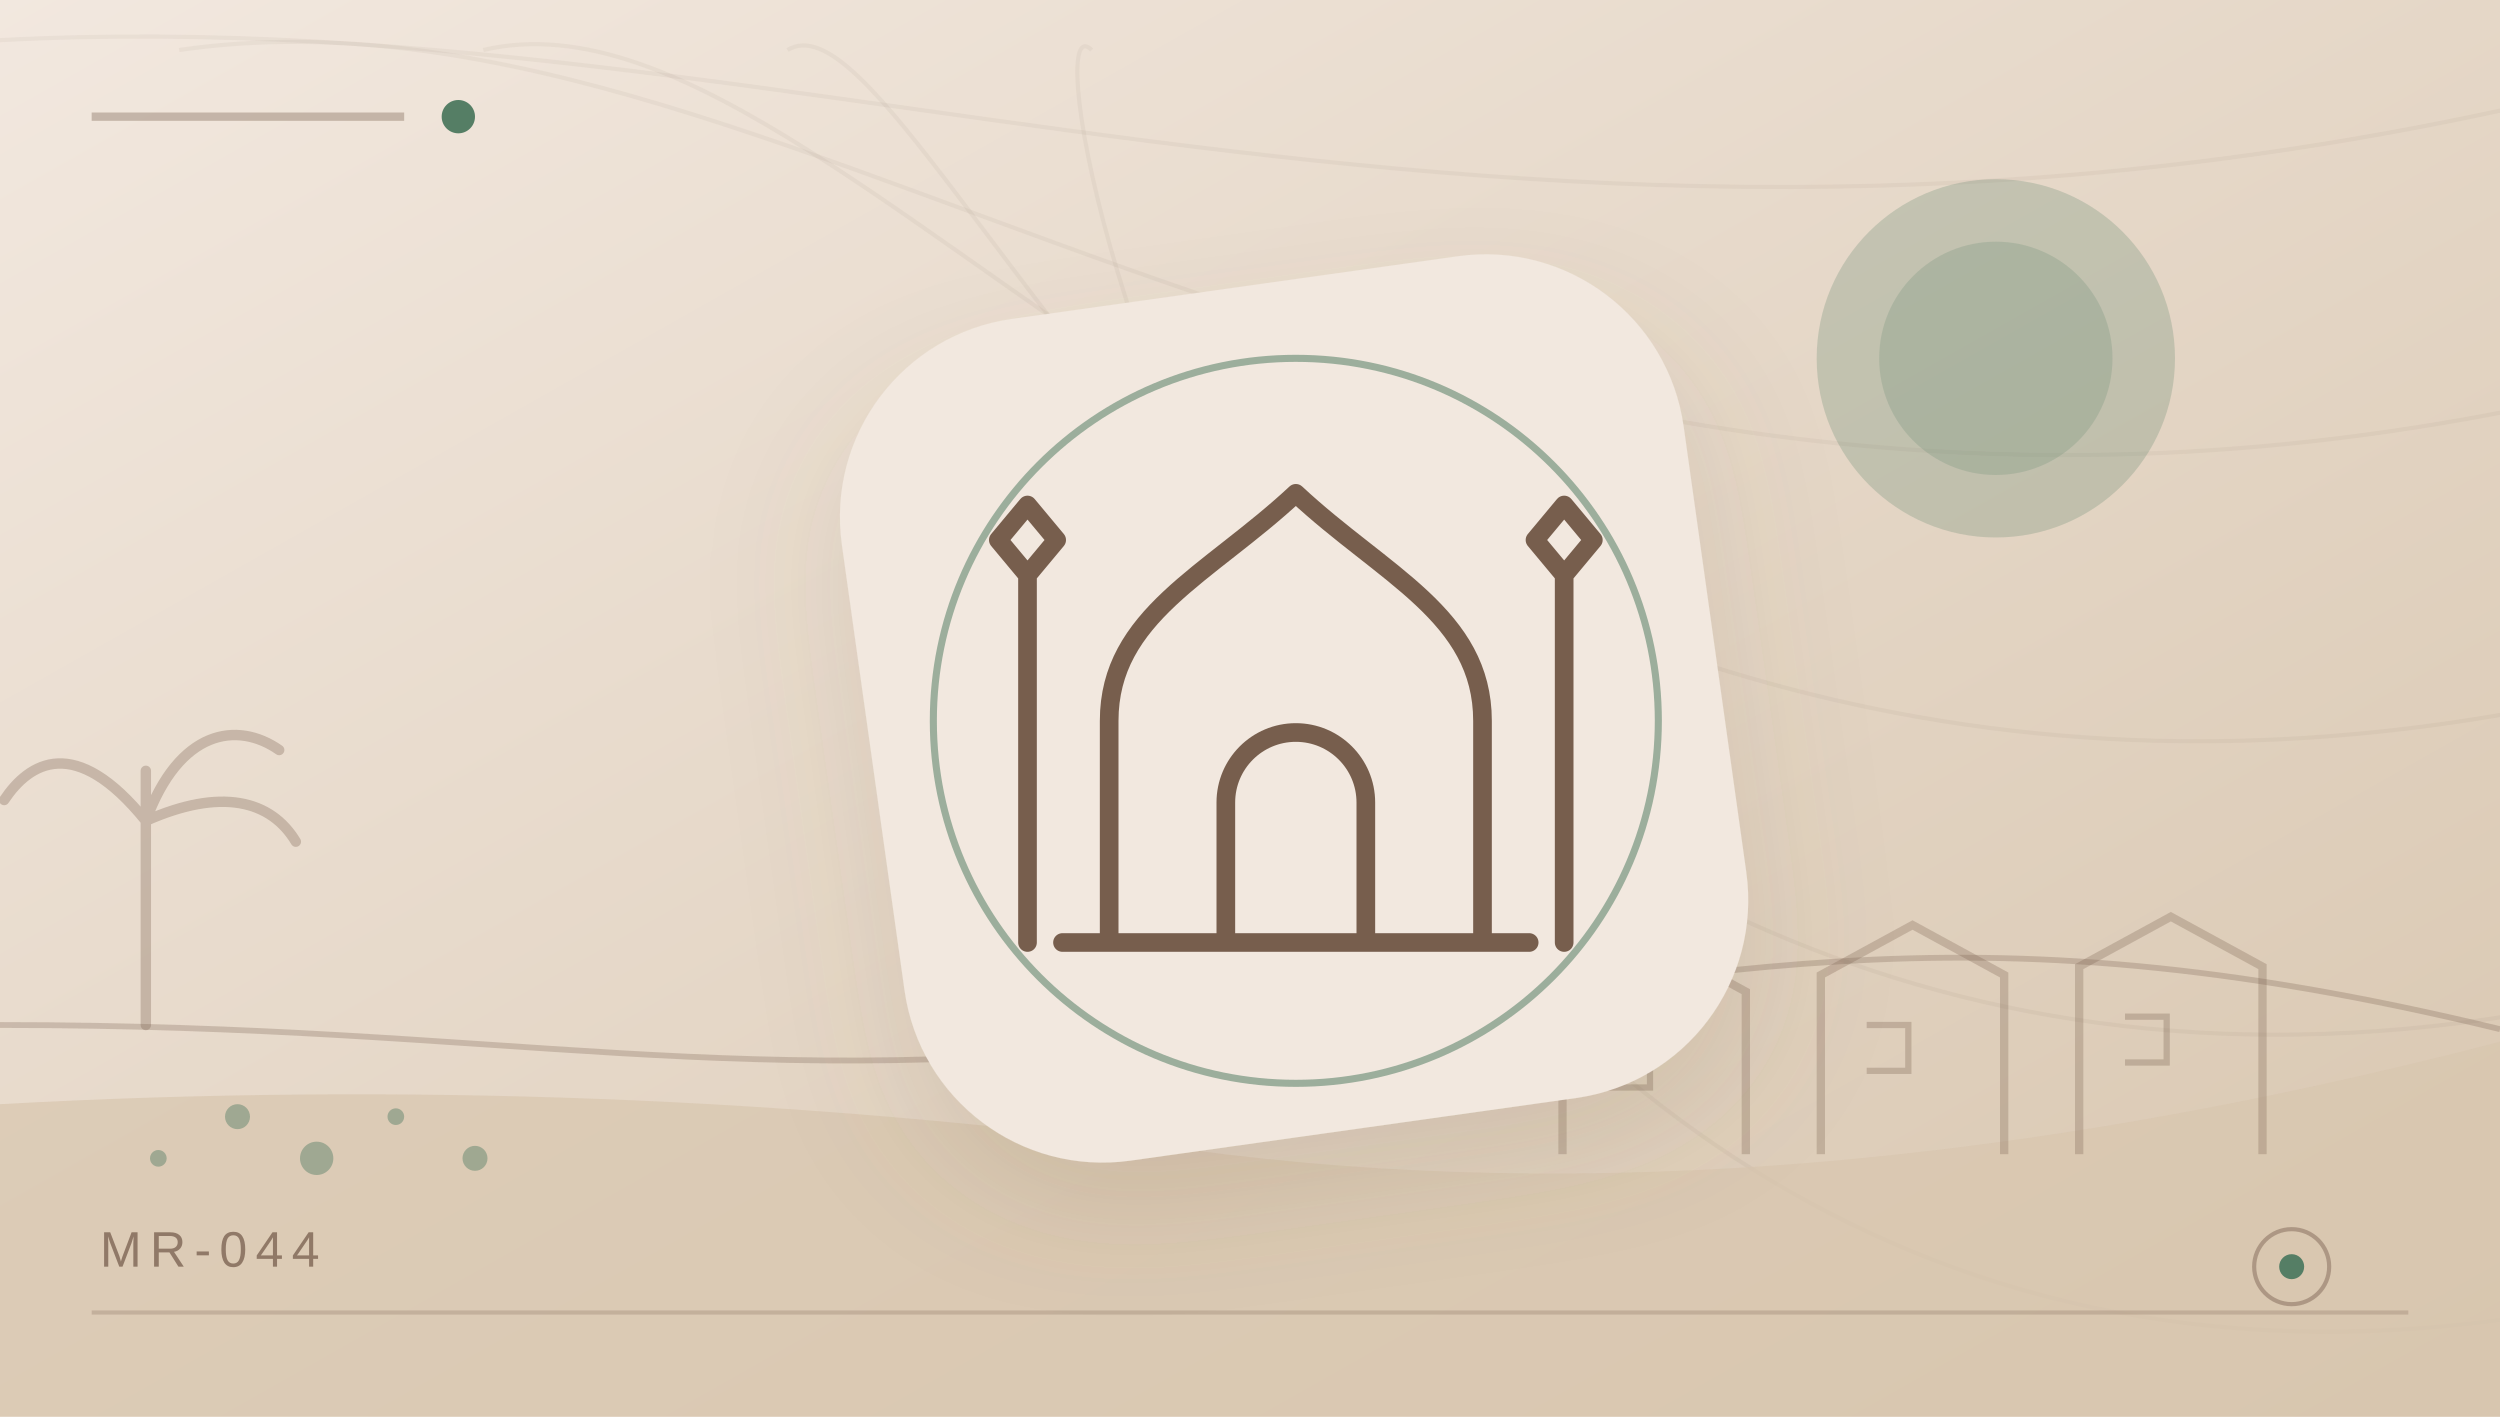
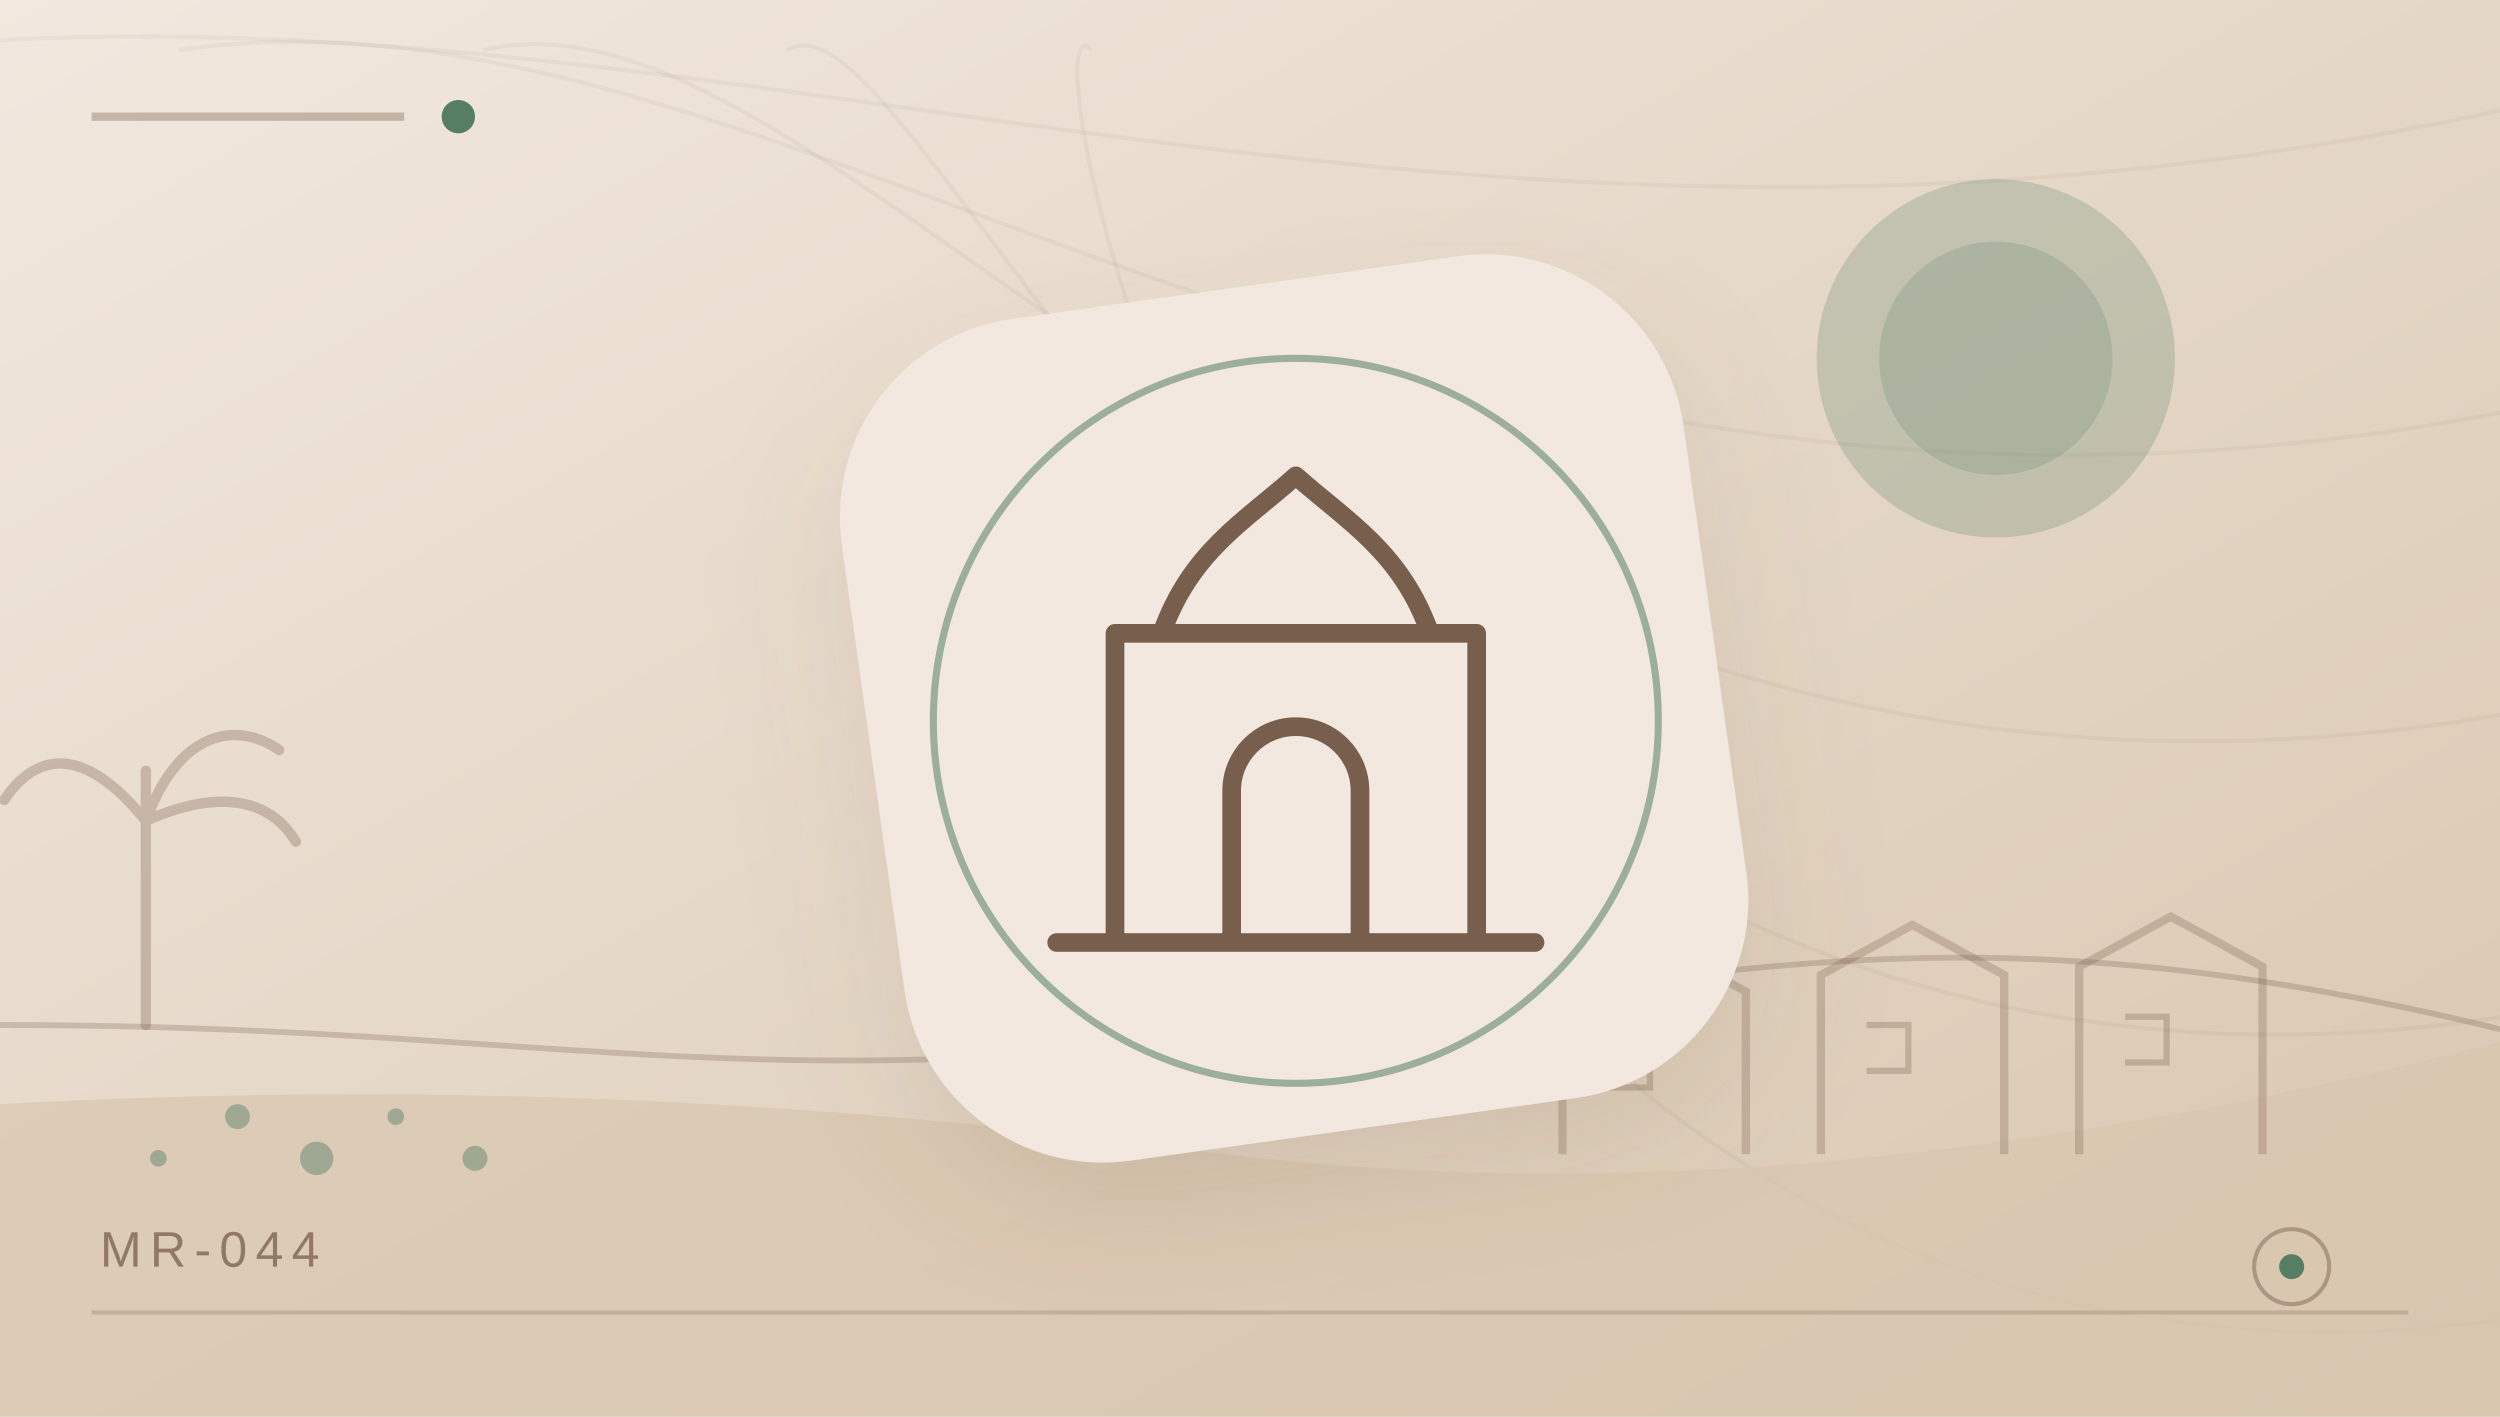
<svg xmlns="http://www.w3.org/2000/svg" viewBox="0 0 600 340" width="600" height="340">
  <defs>
    <linearGradient id="bg" x2="1" y2="1">
      <stop stop-color="#f2e8df" />
      <stop offset="1" stop-color="#d8c6af" />
    </linearGradient>
    <filter id="shadow" x="-40%" y="-40%" width="180%" height="180%">
      <feDropShadow dx="0" dy="13" stdDeviation="15" flood-color="#775e4d" flood-opacity=".14" />
    </filter>
  </defs>
  <rect width="600" height="340" fill="url(#bg)" />
  <path d="M-30 12C180 -10 355 90 632 19" fill="none" stroke="#775e4d" opacity=".065" />
  <path d="M43 12C195 -10 346 163 632 92" fill="none" stroke="#775e4d" opacity=".065" />
  <path d="M116 12C210 -10 337 236 632 165" fill="none" stroke="#775e4d" opacity=".065" />
  <path d="M189 12C225 -10 328 309 632 238" fill="none" stroke="#775e4d" opacity=".065" />
  <path d="M262 12C240 -10 319 382 632 311" fill="none" stroke="#775e4d" opacity=".065" />
  <circle cx="479" cy="86" r="43" fill="#557e65" opacity=".24" />
  <circle cx="479" cy="86" r="28" fill="#557e65" opacity=".2" />
  <path d="M0 246C124 246 175 263 293 249s175-34 307-2" fill="none" stroke="#775e4d" stroke-width="1.4" opacity=".27" />
  <path d="M0 265Q145 257 286 276T600 250v90H0Z" fill="#d8c6af" opacity=".72" />
  <path d="M375 277v-39l22-12 22 12v39" fill="none" stroke="#775e4d" stroke-width="2" opacity=".28" />
  <path d="M386 250h10v11h-10" fill="none" stroke="#775e4d" stroke-width="1.5" opacity=".3" />
  <path d="M437 277v-43l22-12 22 12v43" fill="none" stroke="#775e4d" stroke-width="2" opacity=".28" />
  <path d="M448 246h10v11h-10" fill="none" stroke="#775e4d" stroke-width="1.5" opacity=".3" />
  <path d="M499 277v-45l22-12 22 12v45" fill="none" stroke="#775e4d" stroke-width="2" opacity=".28" />
  <path d="M510 244h10v11h-10" fill="none" stroke="#775e4d" stroke-width="1.5" opacity=".3" />
  <circle cx="38" cy="278" r="2" fill="#557e65" opacity=".45" />
  <circle cx="57" cy="268" r="3" fill="#557e65" opacity=".45" />
  <circle cx="76" cy="278" r="4" fill="#557e65" opacity=".45" />
  <circle cx="95" cy="268" r="2" fill="#557e65" opacity=".45" />
  <circle cx="114" cy="278" r="3" fill="#557e65" opacity=".45" />
  <path d="M35 246v-61m0 12c-17-21-28-14-34-5m34 5c8-22 22-24 32-17m-32 17c18-8 30-5 36 5" fill="none" stroke="#775e4d" stroke-width="2.5" stroke-linecap="round" opacity=".31" />
  <rect x="209" y="68" width="204" height="204" rx="48" fill="#f2e8df" transform="rotate(-8 311 173)" filter="url(#shadow)" />
  <circle cx="311" cy="173" r="87" fill="none" stroke="#557e65" stroke-width="1.7" opacity=".55" />
  <g transform="translate(227 89) scale(1.4)" fill="none" stroke="#775e4d" stroke-width="3.2" stroke-linecap="round" stroke-linejoin="round">
-     <path d="M28 98V60c0-18 17-25 32-39 15 14 32 21 32 39v38ZM20 98h80M48 98V74a12 12 0 0 1 24 0v24M14 98V35m0 0-5-6 5-6 5 6-5 6Zm92 63V35m0 0-5-6 5-6 5 6-5 6Z" />
+     <path d="M19 98h82M29 98V45h62v53M37 45C42 31 51 26 60 18c9 8 18 13 23 27M49 98V72a11 11 0 0 1 22 0v26" />
  </g>
  <path d="M22 28h75" stroke="#775e4d" stroke-width="2" opacity=".36" />
  <circle cx="110" cy="28" r="4" fill="#557e65" />
  <path d="M22 315h556" stroke="#775e4d" stroke-width="1" opacity=".24" />
  <text x="24" y="304" font-family="Arial,sans-serif" font-size="12" letter-spacing="2" fill="#775e4d" opacity=".75">MR-044</text>
  <circle cx="550" cy="304" r="9" fill="none" stroke="#775e4d" opacity=".45" />
  <circle cx="550" cy="304" r="3" fill="#557e65" />
</svg>
